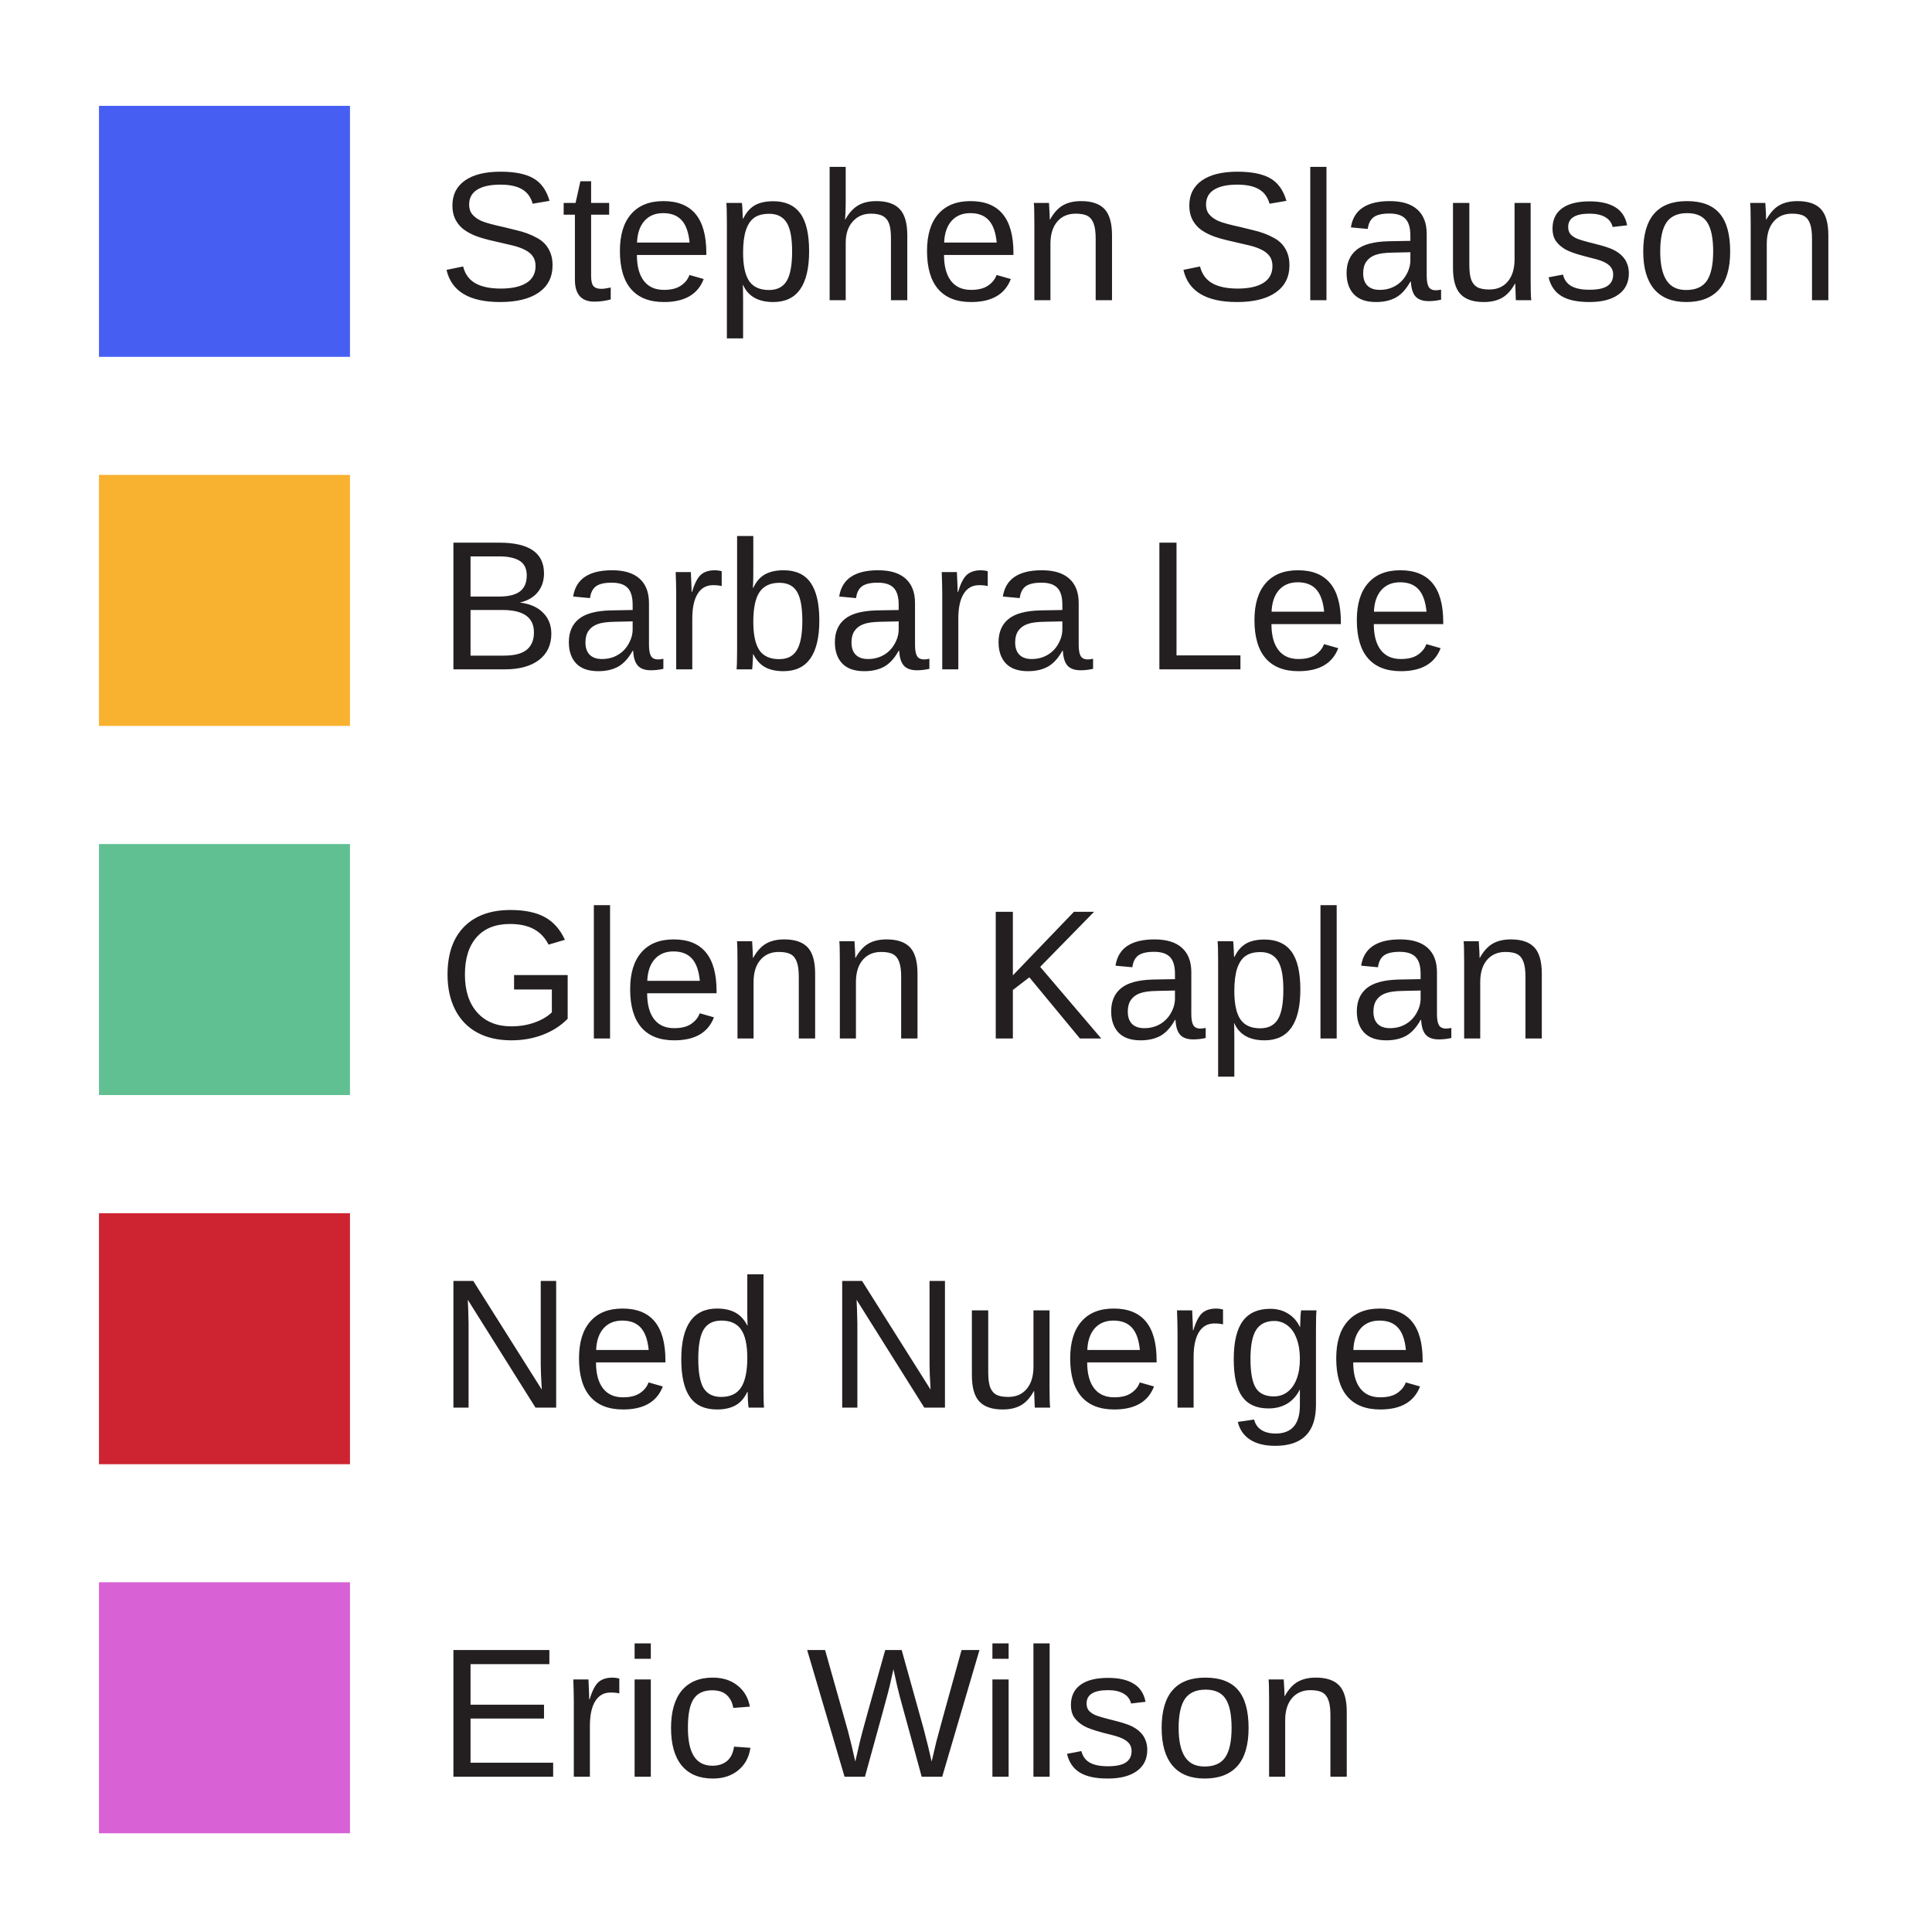
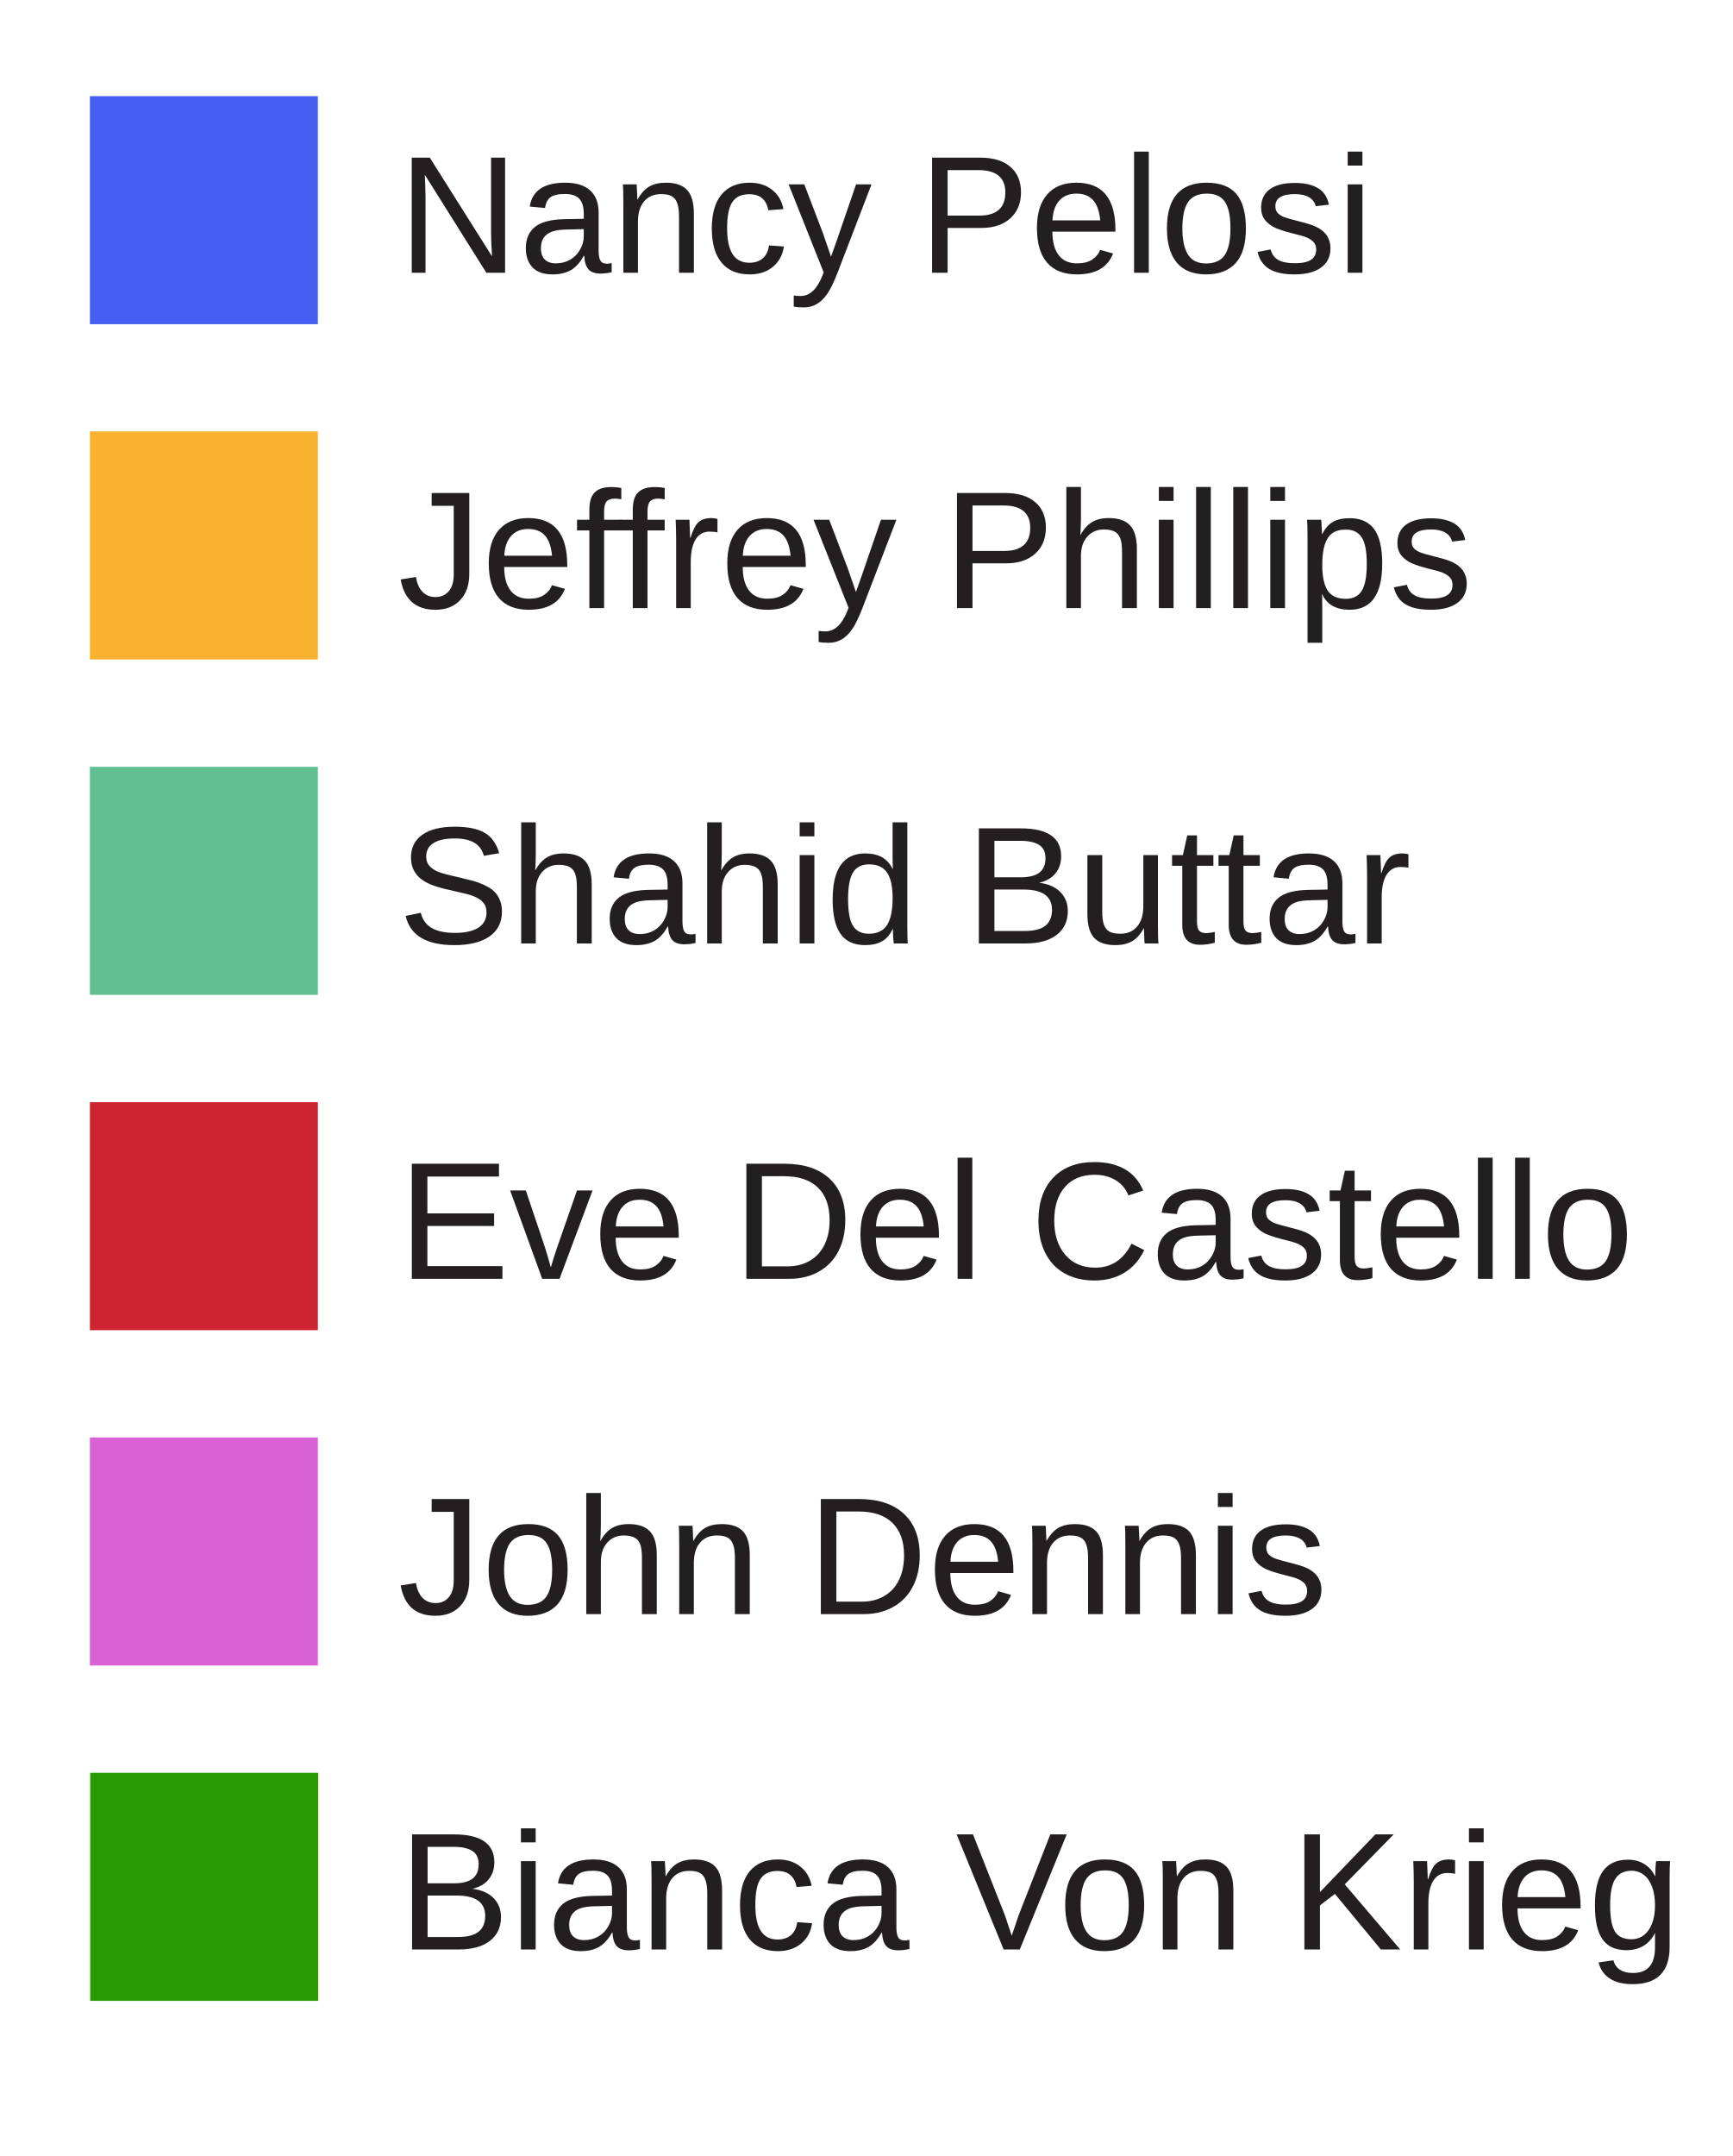
- <svg xmlns="http://www.w3.org/2000/svg" id="Layer_1" viewBox="0 0 228.02 230.91">
+ <svg xmlns="http://www.w3.org/2000/svg" id="Layer_1" viewBox="0 0 228.02 283.64">
  <defs>
-     <style>.cls-1{fill:#d861d5;}.cls-2{fill:#ce2331;}.cls-3{fill:#f9b130;}.cls-4{fill:#60c092;}.cls-5{fill:#465ff2;}.cls-6{fill:#231f20;font-family:ArialMT, Arial;font-size:22px;}</style>
+     <style>.cls-1{fill:#d861d5;}.cls-2{fill:#ce2331;}.cls-3{fill:#289b02;}.cls-4{fill:#f9b130;}.cls-5{fill:#60c092;}.cls-6{letter-spacing:-.02em;}.cls-7{fill:#465ff2;}.cls-8{fill:#231f20;font-family:ArialMT, Arial;font-size:22px;}.cls-9{letter-spacing:-.06em;}</style>
  </defs>
-   <rect class="cls-3" x="11.83" y="56.76" width="30" height="30" />
-   <rect class="cls-5" x="11.83" y="12.65" width="30" height="30" />
-   <text class="cls-6" transform="translate(52.38 80)">
-     <tspan x="0" y="0">Barbara Lee</tspan>
+   <rect class="cls-4" x="11.83" y="56.76" width="30" height="30" />
+   <rect class="cls-7" x="11.83" y="12.65" width="30" height="30" />
+   <text class="cls-8" transform="translate(52.38 80)">
+     <tspan x="0" y="0">Je</tspan>
+     <tspan class="cls-6" x="23.24" y="0">f</tspan>
+     <tspan x="28.95" y="0">frey Phillips</tspan>
  </text>
  <rect class="cls-2" x="11.83" y="145" width="30" height="30" />
-   <text class="cls-6" transform="translate(52.37 35.88)">
-     <tspan x="0" y="0">Stephen Slauson</tspan>
+   <text class="cls-8" transform="translate(52.37 35.88)">
+     <tspan x="0" y="0">Nancy Pelosi</tspan>
  </text>
-   <rect class="cls-4" x="11.83" y="100.88" width="30" height="30" />
-   <text class="cls-6" transform="translate(52.38 124.12)">
-     <tspan x="0" y="0">Glenn Kaplan</tspan>
+   <rect class="cls-5" x="11.83" y="100.88" width="30" height="30" />
+   <text class="cls-8" transform="translate(52.38 124.12)">
+     <tspan x="0" y="0">Shahid Buttar</tspan>
  </text>
-   <text class="cls-6" transform="translate(52.38 168.24)">
-     <tspan x="0" y="0">Ned Nuerge</tspan>
+   <text class="cls-8" transform="translate(52.38 168.24)">
+     <tspan x="0" y="0">Eve Del Castello</tspan>
  </text>
  <rect class="cls-1" x="11.83" y="189.11" width="30" height="30" />
-   <text class="cls-6" transform="translate(52.38 212.35)">
-     <tspan x="0" y="0">Eric Wilson</tspan>
+   <text class="cls-8" transform="translate(52.38 212.35)">
+     <tspan x="0" y="0">John Dennis</tspan>
+   </text>
+   <rect class="cls-3" x="11.87" y="233.23" width="30" height="30" />
+   <text class="cls-8" transform="translate(52.41 256.47)">
+     <tspan x="0" y="0">Bianca </tspan>
+     <tspan class="cls-9" x="73.38" y="0">V</tspan>
+     <tspan x="86.84" y="0">on Krieg</tspan>
  </text>
</svg>
